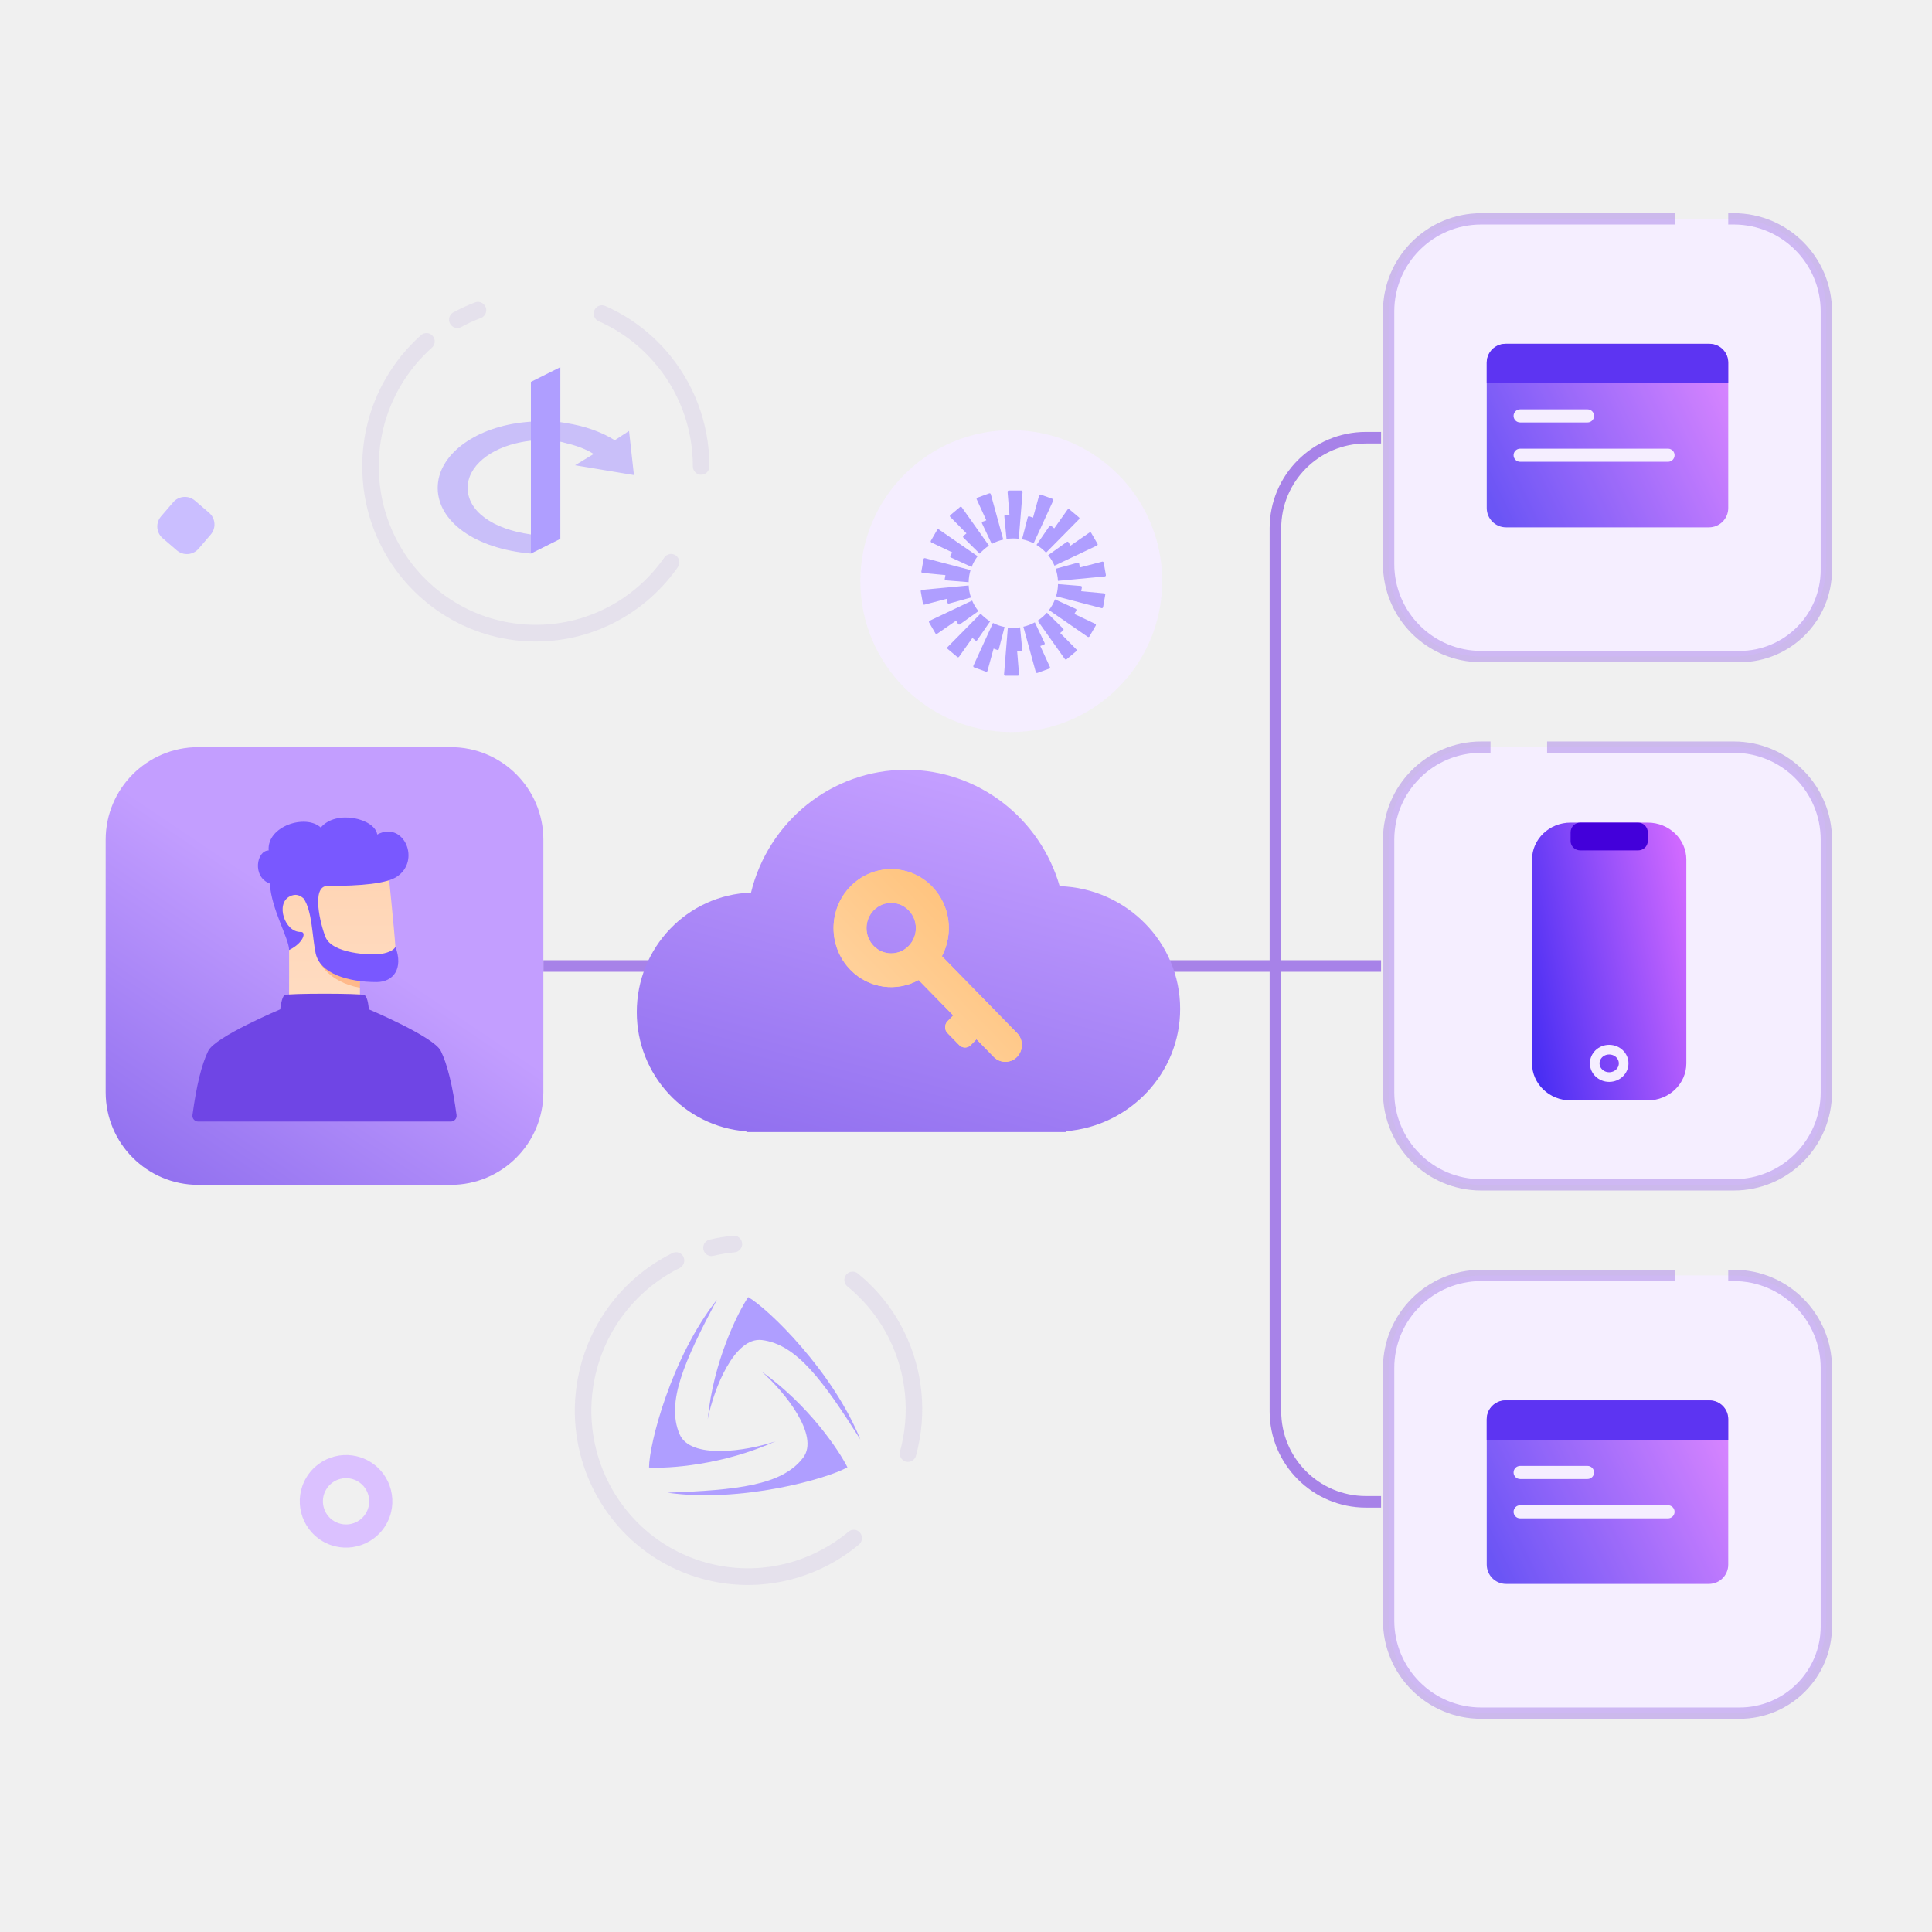
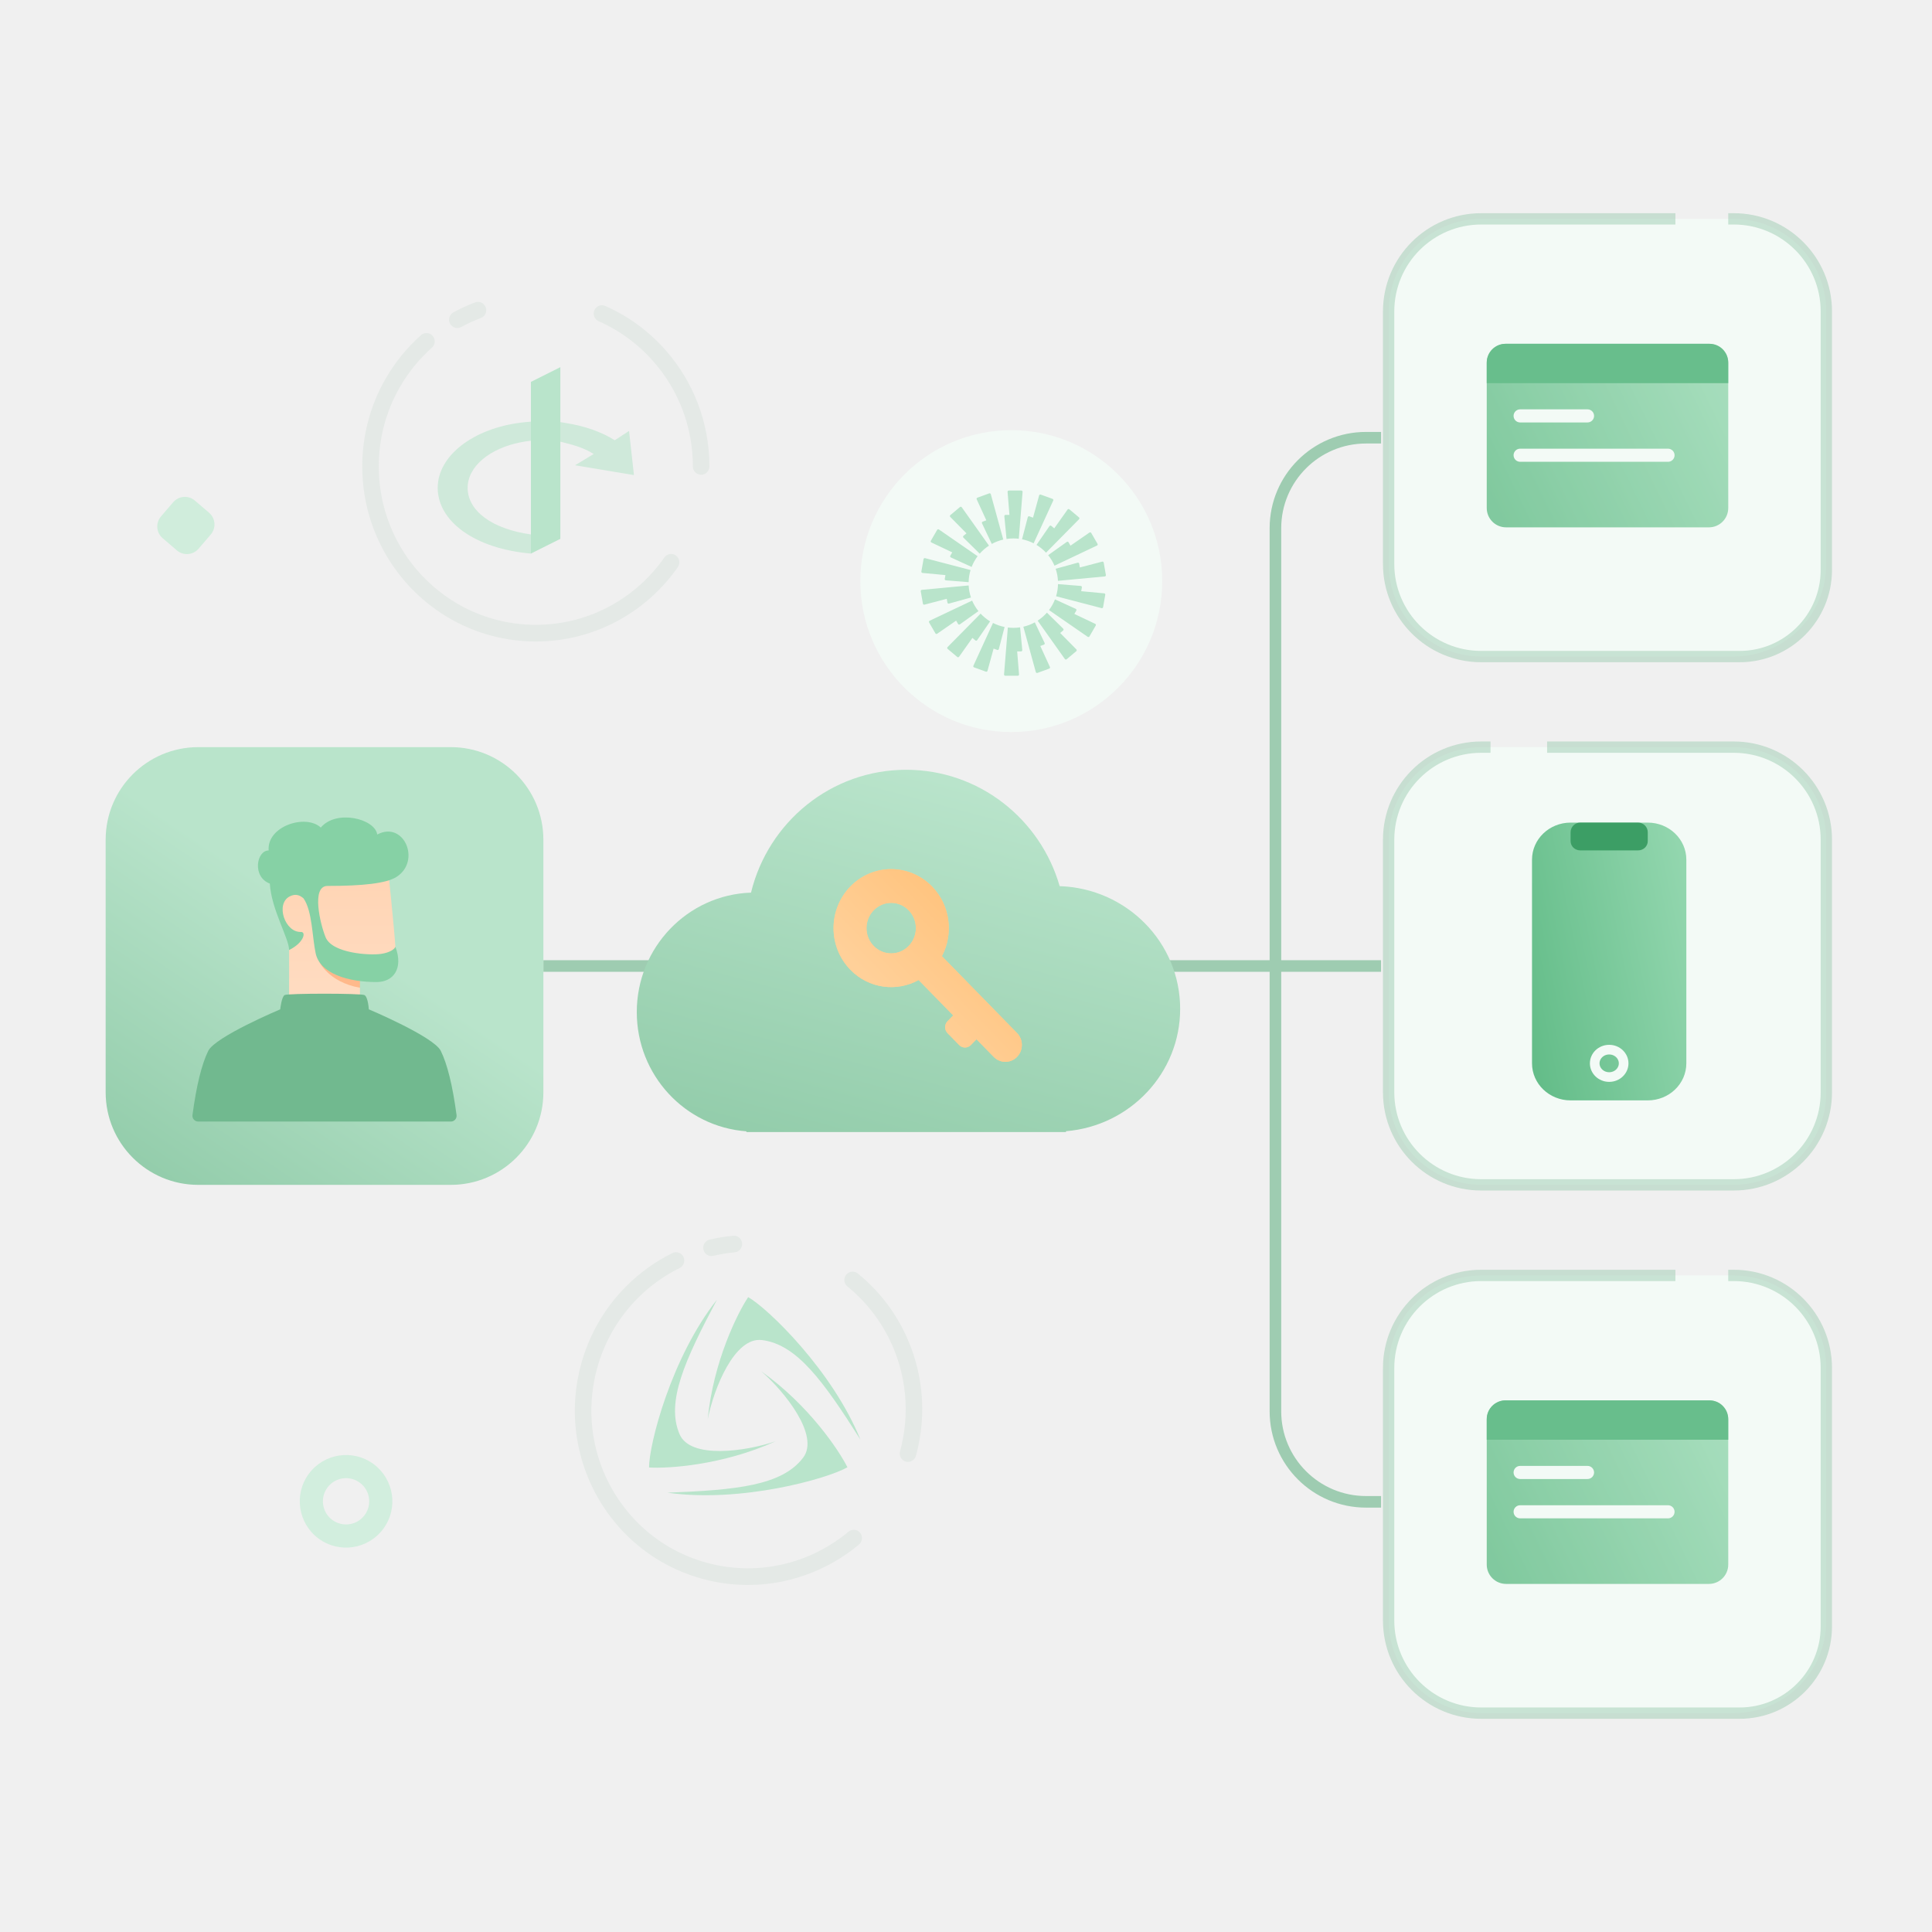
<svg xmlns="http://www.w3.org/2000/svg" width="256" height="256" viewBox="0 0 256 256" fill="none">
-   <path fill-rule="evenodd" clip-rule="evenodd" d="M42.712 204.2C45.622 205.936 49.388 204.984 51.123 202.074C52.859 199.164 51.907 195.398 48.997 193.663C46.087 191.927 42.322 192.879 40.586 195.789C38.851 198.699 39.803 202.465 42.712 204.2ZM44.284 201.566C45.739 202.433 47.621 201.957 48.489 200.503C49.357 199.048 48.881 197.165 47.426 196.297C45.971 195.429 44.088 195.905 43.221 197.36C42.353 198.815 42.829 200.698 44.284 201.566Z" fill="#DBC1FF" />
-   <path d="M27.926 70.828C28.661 69.971 28.563 68.68 27.706 67.944L25.828 66.332C24.971 65.596 23.681 65.694 22.945 66.551L21.332 68.429C20.597 69.286 20.695 70.577 21.552 71.313L23.43 72.925C24.287 73.661 25.578 73.563 26.313 72.706L27.926 70.828Z" fill="#CABEFF" />
-   <path fill-rule="evenodd" clip-rule="evenodd" d="M168.233 70C168.233 62.949 173.949 57.233 181 57.233H183V58.767H181C174.796 58.767 169.767 63.796 169.767 70V187C169.767 193.204 174.796 198.233 181 198.233H183V199.767H181C173.949 199.767 168.233 194.051 168.233 187V70Z" fill="#A782E8" />
-   <path fill-rule="evenodd" clip-rule="evenodd" d="M153.999 127.233H182.999V128.767H153.999V127.233Z" fill="#A782E8" />
-   <path fill-rule="evenodd" clip-rule="evenodd" d="M72 127.233L86 127.233L86 128.767L72 128.767L72 127.233Z" fill="#A782E8" />
+   <path fill-rule="evenodd" clip-rule="evenodd" d="M42.712 204.2C45.622 205.936 49.388 204.984 51.123 202.074C52.859 199.164 51.907 195.398 48.997 193.663C46.087 191.927 42.322 192.879 40.586 195.789C38.851 198.699 39.803 202.465 42.712 204.2ZM44.284 201.566C45.739 202.433 47.621 201.957 48.489 200.503C49.357 199.048 48.881 197.165 47.426 196.297C45.971 195.429 44.088 195.905 43.221 197.36C42.353 198.815 42.829 200.698 44.284 201.566Z" fill="#d2eede" />
+   <path d="M27.926 70.828C28.661 69.971 28.563 68.68 27.706 67.944L25.828 66.332C24.971 65.596 23.681 65.694 22.945 66.551L21.332 68.429C20.597 69.286 20.695 70.577 21.552 71.313L23.43 72.925C24.287 73.661 25.578 73.563 26.313 72.706L27.926 70.828Z" fill="#d0eddc" />
+   <path fill-rule="evenodd" clip-rule="evenodd" d="M168.233 70C168.233 62.949 173.949 57.233 181 57.233H183V58.767H181C174.796 58.767 169.767 63.796 169.767 70V187C169.767 193.204 174.796 198.233 181 198.233H183V199.767H181C173.949 199.767 168.233 194.051 168.233 187V70Z" fill="#9eccb1" />
+   <path fill-rule="evenodd" clip-rule="evenodd" d="M153.999 127.233H182.999V128.767H153.999V127.233Z" fill="#9eccb1" />
+   <path fill-rule="evenodd" clip-rule="evenodd" d="M72 127.233L86 127.233L86 128.767L72 128.767L72 127.233Z" fill="#9eccb1" />
  <path d="M14 111.269C14 104.493 19.493 99 26.269 99H59.731C66.507 99 72 104.493 72 111.269V144.731C72 151.507 66.507 157 59.731 157H26.269C19.493 157 14 151.507 14 144.731V111.269Z" fill="url(#paint0_linear_2731_87834)" />
  <path d="M47.695 129.398V132.691C47.695 133.325 38.304 133.112 38.304 132.198C38.304 131.337 38.322 127.437 38.304 123.426C36.202 120.707 36.202 119.008 37.864 117.251C39.527 115.495 51.363 114.617 51.363 114.617C51.363 114.617 52.251 123.136 52.39 125.447C52.446 126.376 53.05 129.398 50.703 129.398H47.695Z" fill="url(#paint1_linear_2731_87834)" />
  <g style="mix-blend-mode:multiply">
    <path d="M47.692 129.113C45.781 128.905 43.933 128.303 42.267 127.346C42.267 127.346 43.441 130.126 47.692 130.881V129.113Z" fill="#FFD7B8" />
  </g>
-   <path d="M58.406 139.246C59.275 141.007 59.972 143.842 60.496 147.749C60.558 148.207 60.2 148.612 59.738 148.612H26.263C25.801 148.612 25.442 148.207 25.504 147.749C26.029 143.841 26.726 141.007 27.594 139.246C28.522 137.364 37.131 133.742 37.131 133.742C37.131 133.742 37.303 132.086 37.718 131.849C38.134 131.611 47.787 131.612 48.282 131.849C48.777 132.086 48.869 133.741 48.869 133.741C48.869 133.741 57.48 137.368 58.406 139.246Z" fill="#6F45E5" />
-   <path d="M40.216 119.036C39.75 118.636 39.183 118.367 38.381 118.782C36.481 119.766 37.742 123.562 39.869 123.488C40.602 123.462 40.266 124.921 38.306 125.884C38.306 124.347 35.958 120.542 35.753 117.078C33.391 116.2 33.978 112.69 35.599 112.69C35.34 109.472 40.507 107.809 42.507 109.656C44.542 107.224 49.677 108.468 49.987 110.578C53.519 108.698 55.84 114.102 52.533 116.2C51.173 117.064 47.99 117.392 43.395 117.392C41.191 117.392 42.459 122.539 43.148 124.201C44.028 126.323 48.944 126.615 50.484 126.396C51.687 126.225 52.318 125.737 52.392 125.445C53.492 128.372 52.098 130.128 49.897 130.128C46.156 130.128 42.414 129.03 41.827 126.323C41.36 124.168 41.386 120.691 40.216 119.036Z" fill="#7958FF" />
+   <path d="M58.406 139.246C59.275 141.007 59.972 143.842 60.496 147.749C60.558 148.207 60.2 148.612 59.738 148.612H26.263C25.801 148.612 25.442 148.207 25.504 147.749C26.029 143.841 26.726 141.007 27.594 139.246C28.522 137.364 37.131 133.742 37.131 133.742C37.131 133.742 37.303 132.086 37.718 131.849C38.134 131.611 47.787 131.612 48.282 131.849C48.777 132.086 48.869 133.741 48.869 133.741C48.869 133.741 57.48 137.368 58.406 139.246Z" fill="#71b98f" />
+   <path d="M40.216 119.036C39.75 118.636 39.183 118.367 38.381 118.782C36.481 119.766 37.742 123.562 39.869 123.488C40.602 123.462 40.266 124.921 38.306 125.884C38.306 124.347 35.958 120.542 35.753 117.078C33.391 116.2 33.978 112.69 35.599 112.69C35.34 109.472 40.507 107.809 42.507 109.656C44.542 107.224 49.677 108.468 49.987 110.578C53.519 108.698 55.84 114.102 52.533 116.2C51.173 117.064 47.99 117.392 43.395 117.392C41.191 117.392 42.459 122.539 43.148 124.201C44.028 126.323 48.944 126.615 50.484 126.396C51.687 126.225 52.318 125.737 52.392 125.445C53.492 128.372 52.098 130.128 49.897 130.128C46.156 130.128 42.414 129.03 41.827 126.323C41.36 124.168 41.386 120.691 40.216 119.036Z" fill="#86d1a5" />
  <path fill-rule="evenodd" clip-rule="evenodd" d="M98.902 149.905C90.782 149.312 84.377 142.466 84.377 134.107C84.377 125.54 91.106 118.562 99.513 118.277C101.785 108.932 110.129 102 120.075 102C129.715 102 137.85 108.511 140.41 117.42C149.278 117.706 156.377 124.876 156.377 133.679C156.377 142.203 149.721 149.195 141.248 149.89V150H98.902V149.905Z" fill="url(#paint2_linear_2731_87834)" />
  <path fill-rule="evenodd" clip-rule="evenodd" d="M120.401 125.349C119.123 126.657 117.051 126.657 115.773 125.349C114.495 124.041 114.495 121.921 115.773 120.613C117.051 119.305 119.123 119.305 120.401 120.613C121.679 121.921 121.679 124.041 120.401 125.349ZM112.687 128.507C115.133 131.01 118.826 131.459 121.72 129.856L126.306 134.549L125.555 135.317C125.129 135.753 125.129 136.46 125.555 136.896L127.098 138.474C127.524 138.91 128.214 138.91 128.64 138.474L129.391 137.706L131.675 140.043C132.527 140.915 133.909 140.915 134.761 140.043C135.613 139.171 135.613 137.757 134.761 136.885L124.806 126.699C126.372 123.738 125.933 119.959 123.487 117.456C120.504 114.404 115.669 114.404 112.687 117.456C109.705 120.508 109.705 125.455 112.687 128.507Z" fill="#FDCF90" />
  <path fill-rule="evenodd" clip-rule="evenodd" d="M120.401 125.349C119.123 126.657 117.051 126.657 115.773 125.349C114.495 124.041 114.495 121.921 115.773 120.613C117.051 119.305 119.123 119.305 120.401 120.613C121.679 121.921 121.679 124.041 120.401 125.349ZM112.687 128.507C115.133 131.01 118.826 131.459 121.72 129.856L126.306 134.549L125.555 135.317C125.129 135.753 125.129 136.46 125.555 136.896L127.098 138.474C127.524 138.91 128.214 138.91 128.64 138.474L129.391 137.706L131.675 140.043C132.527 140.915 133.909 140.915 134.761 140.043C135.613 139.171 135.613 137.757 134.761 136.885L124.806 126.699C126.372 123.738 125.933 119.959 123.487 117.456C120.504 114.404 115.669 114.404 112.687 117.456C109.705 120.508 109.705 125.455 112.687 128.507Z" fill="url(#paint3_linear_2731_87834)" />
-   <path d="M184 41.269C184 34.493 189.493 29 196.269 29H229.731C236.507 29 242 34.493 242 41.269V74.731C242 81.507 236.507 87 229.731 87H196.269C189.493 87 184 81.507 184 74.731V41.269Z" fill="#F5EEFF" />
-   <path opacity="0.5" fill-rule="evenodd" clip-rule="evenodd" d="M196.269 29.75C189.907 29.75 184.75 34.907 184.75 41.269V74.731C184.75 81.093 189.907 86.25 196.269 86.25H230.5C236.437 86.25 241.25 81.437 241.25 75.5V41.269C241.25 34.907 236.093 29.75 229.731 29.75H229V28.25H229.731C236.921 28.25 242.75 34.079 242.75 41.269V75.5C242.75 82.266 237.265 87.75 230.5 87.75H196.269C189.079 87.75 183.25 81.921 183.25 74.731V41.269C183.25 34.079 189.079 28.25 196.269 28.25H222V29.75H196.269Z" fill="#A782E8" />
+   <path d="M184 41.269C184 34.493 189.493 29 196.269 29H229.731C236.507 29 242 34.493 242 41.269V74.731C242 81.507 236.507 87 229.731 87H196.269C189.493 87 184 81.507 184 74.731V41.269Z" fill="#f3faf6" />
+   <path opacity="0.5" fill-rule="evenodd" clip-rule="evenodd" d="M196.269 29.75C189.907 29.75 184.75 34.907 184.75 41.269V74.731C184.75 81.093 189.907 86.25 196.269 86.25H230.5C236.437 86.25 241.25 81.437 241.25 75.5V41.269C241.25 34.907 236.093 29.75 229.731 29.75H229V28.25H229.731C236.921 28.25 242.75 34.079 242.75 41.269V75.5C242.75 82.266 237.265 87.75 230.5 87.75H196.269C189.079 87.75 183.25 81.921 183.25 74.731V41.269C183.25 34.079 189.079 28.25 196.269 28.25H222V29.75H196.269Z" fill="#9eccb1" />
  <path opacity="0.8" d="M197.001 48.116C197.001 46.702 198.147 45.556 199.561 45.556H226.441C227.855 45.556 229.001 46.702 229.001 48.116V67.316C229.001 68.73 227.855 69.876 226.441 69.876H199.561C198.147 69.876 197.001 68.73 197.001 67.316V48.116Z" fill="url(#paint4_linear_2731_87834)" />
-   <path d="M197.001 50.768H229.001V48.035C229.001 46.666 227.891 45.556 226.522 45.556H199.48C198.111 45.556 197.001 46.666 197.001 48.035V50.768Z" fill="#5D34F2" />
-   <path d="M200.557 55.109C200.557 54.629 200.946 54.24 201.425 54.24H210.355C210.834 54.24 211.223 54.629 211.223 55.109C211.223 55.589 210.834 55.977 210.355 55.977H201.425C200.946 55.977 200.557 55.589 200.557 55.109Z" fill="#F5EEFF" />
-   <path d="M200.557 60.322C200.557 59.842 200.946 59.453 201.425 59.453H221.021C221.501 59.453 221.89 59.842 221.89 60.322C221.89 60.801 221.501 61.19 221.021 61.19H201.425C200.946 61.19 200.557 60.801 200.557 60.322Z" fill="#F5EEFF" />
-   <path d="M184 181.269C184 174.493 189.493 169 196.269 169H229.731C236.507 169 242 174.493 242 181.269V214.731C242 221.507 236.507 227 229.731 227H196.269C189.493 227 184 221.507 184 214.731V181.269Z" fill="#F5EEFF" />
+   <path d="M197.001 50.768H229.001V48.035C229.001 46.666 227.891 45.556 226.522 45.556H199.48C198.111 45.556 197.001 46.666 197.001 48.035V50.768Z" fill="#68be8c" />
+   <path d="M200.557 55.109C200.557 54.629 200.946 54.24 201.425 54.24H210.355C210.834 54.24 211.223 54.629 211.223 55.109C211.223 55.589 210.834 55.977 210.355 55.977H201.425C200.946 55.977 200.557 55.589 200.557 55.109Z" fill="#f3faf6" />
+   <path d="M200.557 60.322C200.557 59.842 200.946 59.453 201.425 59.453H221.021C221.501 59.453 221.89 59.842 221.89 60.322C221.89 60.801 221.501 61.19 221.021 61.19H201.425C200.946 61.19 200.557 60.801 200.557 60.322Z" fill="#f3faf6" />
+   <path d="M184 181.269C184 174.493 189.493 169 196.269 169H229.731C236.507 169 242 174.493 242 181.269V214.731C242 221.507 236.507 227 229.731 227H196.269C189.493 227 184 221.507 184 214.731V181.269Z" fill="#f3faf6" />
  <path opacity="0.8" d="M197.001 188.116C197.001 186.702 198.147 185.556 199.561 185.556H226.441C227.855 185.556 229.001 186.702 229.001 188.116V207.316C229.001 208.73 227.855 209.876 226.441 209.876H199.561C198.147 209.876 197.001 208.73 197.001 207.316V188.116Z" fill="url(#paint5_linear_2731_87834)" />
-   <path d="M197.001 190.768H229.001V188.035C229.001 186.666 227.891 185.556 226.522 185.556H199.48C198.111 185.556 197.001 186.666 197.001 188.035V190.768Z" fill="#5D34F2" />
-   <path d="M200.557 195.109C200.557 194.629 200.946 194.24 201.425 194.24H210.355C210.834 194.24 211.223 194.629 211.223 195.109C211.223 195.589 210.834 195.977 210.355 195.977H201.425C200.946 195.977 200.557 195.589 200.557 195.109Z" fill="#F5EEFF" />
-   <path d="M200.557 200.322C200.557 199.842 200.946 199.453 201.425 199.453H221.021C221.501 199.453 221.89 199.842 221.89 200.322C221.89 200.801 221.501 201.19 221.021 201.19H201.425C200.946 201.19 200.557 200.801 200.557 200.322Z" fill="#F5EEFF" />
-   <path opacity="0.5" fill-rule="evenodd" clip-rule="evenodd" d="M196.269 169.75C189.907 169.75 184.75 174.907 184.75 181.269V214.731C184.75 221.093 189.907 226.25 196.269 226.25H230.5C236.437 226.25 241.25 221.437 241.25 215.5V181.269C241.25 174.907 236.093 169.75 229.731 169.75H229V168.25H229.731C236.921 168.25 242.75 174.079 242.75 181.269V215.5C242.75 222.265 237.265 227.75 230.5 227.75H196.269C189.079 227.75 183.25 221.921 183.25 214.731V181.269C183.25 174.079 189.079 168.25 196.269 168.25H222V169.75H196.269Z" fill="#A782E8" />
-   <path d="M184 111.269C184 104.493 189.493 99 196.269 99H229.731C236.507 99 242 104.493 242 111.269V144.731C242 151.507 236.507 157 229.731 157H196.269C189.493 157 184 151.507 184 144.731V111.269Z" fill="#F5EEFF" />
-   <path opacity="0.5" fill-rule="evenodd" clip-rule="evenodd" d="M196.269 99.75C189.907 99.75 184.75 104.907 184.75 111.269V144.731C184.75 151.093 189.907 156.25 196.269 156.25H229.731C236.093 156.25 241.25 151.093 241.25 144.731L241.25 111.269C241.25 104.907 236.093 99.75 229.731 99.75H205V98.25H229.731C236.921 98.25 242.75 104.079 242.75 111.269L242.75 144.731C242.75 151.921 236.921 157.75 229.731 157.75H196.269C189.079 157.75 183.25 151.921 183.25 144.731V111.269C183.25 104.079 189.079 98.25 196.269 98.25H197.5V99.75H196.269Z" fill="#A782E8" />
+   <path d="M197.001 190.768H229.001V188.035C229.001 186.666 227.891 185.556 226.522 185.556H199.48C198.111 185.556 197.001 186.666 197.001 188.035V190.768Z" fill="#68be8c" />
+   <path d="M200.557 195.109C200.557 194.629 200.946 194.24 201.425 194.24H210.355C210.834 194.24 211.223 194.629 211.223 195.109C211.223 195.589 210.834 195.977 210.355 195.977H201.425C200.946 195.977 200.557 195.589 200.557 195.109Z" fill="#f3faf6" />
+   <path d="M200.557 200.322C200.557 199.842 200.946 199.453 201.425 199.453H221.021C221.501 199.453 221.89 199.842 221.89 200.322C221.89 200.801 221.501 201.19 221.021 201.19H201.425C200.946 201.19 200.557 200.801 200.557 200.322Z" fill="#f3faf6" />
+   <path opacity="0.5" fill-rule="evenodd" clip-rule="evenodd" d="M196.269 169.75C189.907 169.75 184.75 174.907 184.75 181.269V214.731C184.75 221.093 189.907 226.25 196.269 226.25H230.5C236.437 226.25 241.25 221.437 241.25 215.5V181.269C241.25 174.907 236.093 169.75 229.731 169.75H229V168.25H229.731C236.921 168.25 242.75 174.079 242.75 181.269V215.5C242.75 222.265 237.265 227.75 230.5 227.75H196.269C189.079 227.75 183.25 221.921 183.25 214.731V181.269C183.25 174.079 189.079 168.25 196.269 168.25H222V169.75H196.269Z" fill="#9eccb1" />
+   <path d="M184 111.269C184 104.493 189.493 99 196.269 99H229.731C236.507 99 242 104.493 242 111.269V144.731C242 151.507 236.507 157 229.731 157H196.269C189.493 157 184 151.507 184 144.731V111.269Z" fill="#f3faf6" />
+   <path opacity="0.5" fill-rule="evenodd" clip-rule="evenodd" d="M196.269 99.75C189.907 99.75 184.75 104.907 184.75 111.269V144.731C184.75 151.093 189.907 156.25 196.269 156.25H229.731C236.093 156.25 241.25 151.093 241.25 144.731L241.25 111.269C241.25 104.907 236.093 99.75 229.731 99.75H205V98.25H229.731C236.921 98.25 242.75 104.079 242.75 111.269L242.75 144.731C242.75 151.921 236.921 157.75 229.731 157.75H196.269C189.079 157.75 183.25 151.921 183.25 144.731V111.269C183.25 104.079 189.079 98.25 196.269 98.25H197.5V99.75H196.269Z" fill="#9eccb1" />
  <path d="M203 113.908C203 111.197 205.289 109 208.112 109H218.336C221.16 109 223.448 111.197 223.448 113.908V140.9C223.448 143.61 221.16 145.807 218.336 145.807H208.112C205.289 145.807 203 143.61 203 140.9V113.908Z" fill="url(#paint6_linear_2731_87834)" />
-   <path d="M215.142 140.899C215.142 141.877 214.309 142.714 213.225 142.714C212.141 142.714 211.308 141.877 211.308 140.899C211.308 139.921 212.141 139.084 213.225 139.084C214.309 139.084 215.142 139.921 215.142 140.899Z" stroke="#F5EEFF" stroke-width="1.278" />
-   <path d="M208.112 110.278C208.112 109.572 208.684 109 209.39 109H217.058C217.764 109 218.337 109.572 218.337 110.278V111.454C218.337 112.131 217.764 112.681 217.058 112.681H209.39C208.684 112.681 208.112 112.131 208.112 111.454V110.278Z" fill="#4300DA" />
-   <path fill-rule="evenodd" clip-rule="evenodd" d="M64.359 40.718C64.571 41.29 64.283 41.926 63.717 42.139C62.819 42.478 61.95 42.877 61.116 43.332C60.584 43.622 59.92 43.422 59.632 42.886C59.344 42.349 59.542 41.679 60.074 41.389C60.997 40.886 61.957 40.444 62.95 40.07C63.517 39.857 64.148 40.147 64.359 40.718ZM78.758 41.11C79.001 40.551 79.646 40.296 80.2 40.54C83.3 41.906 86.043 43.94 88.25 46.462C91.828 50.55 94 55.923 94 61.805C94 62.415 93.51 62.909 92.905 62.909C92.3 62.909 91.809 62.415 91.809 61.805C91.809 56.482 89.846 51.624 86.607 47.924C84.609 45.64 82.127 43.8 79.323 42.564C78.769 42.32 78.516 41.669 78.758 41.11ZM57.332 44.506C57.732 44.963 57.689 45.661 57.236 46.065C55.55 47.566 54.106 49.338 52.974 51.312C52.042 52.936 51.321 54.697 50.846 56.557C50.418 58.233 50.191 59.991 50.191 61.805C50.191 64.194 50.586 66.488 51.314 68.625C51.751 69.91 52.309 71.138 52.974 72.297C54.863 75.591 57.616 78.32 60.919 80.168C63.904 81.839 67.34 82.791 71 82.791C74.66 82.791 78.096 81.839 81.082 80.168C83.842 78.623 86.219 76.463 88.028 73.871C88.376 73.372 89.06 73.253 89.554 73.604C90.049 73.955 90.168 74.644 89.819 75.143C87.82 78.006 85.196 80.392 82.144 82.1C78.842 83.948 75.041 85 71 85C66.959 85 63.158 83.948 59.856 82.1C56.206 80.057 53.166 77.043 51.078 73.403C50.343 72.122 49.726 70.764 49.242 69.343C48.437 66.978 48 64.442 48 61.805C48 59.804 48.251 57.861 48.725 56.007C49.25 53.949 50.048 52.001 51.078 50.206C52.33 48.024 53.924 46.066 55.786 44.409C56.24 44.005 56.932 44.048 57.332 44.506Z" fill="#E5E1EC" />
+   <path d="M215.142 140.899C215.142 141.877 214.309 142.714 213.225 142.714C212.141 142.714 211.308 141.877 211.308 140.899C211.308 139.921 212.141 139.084 213.225 139.084C214.309 139.084 215.142 139.921 215.142 140.899Z" stroke="#f3faf6" stroke-width="1.278" />
+   <path d="M208.112 110.278C208.112 109.572 208.684 109 209.39 109H217.058C217.764 109 218.337 109.572 218.337 110.278V111.454C218.337 112.131 217.764 112.681 217.058 112.681H209.39C208.684 112.681 208.112 112.131 208.112 111.454V110.278Z" fill="#3c9e65" />
+   <path fill-rule="evenodd" clip-rule="evenodd" d="M64.359 40.718C64.571 41.29 64.283 41.926 63.717 42.139C62.819 42.478 61.95 42.877 61.116 43.332C60.584 43.622 59.92 43.422 59.632 42.886C59.344 42.349 59.542 41.679 60.074 41.389C60.997 40.886 61.957 40.444 62.95 40.07C63.517 39.857 64.148 40.147 64.359 40.718ZM78.758 41.11C79.001 40.551 79.646 40.296 80.2 40.54C83.3 41.906 86.043 43.94 88.25 46.462C91.828 50.55 94 55.923 94 61.805C94 62.415 93.51 62.909 92.905 62.909C92.3 62.909 91.809 62.415 91.809 61.805C91.809 56.482 89.846 51.624 86.607 47.924C84.609 45.64 82.127 43.8 79.323 42.564C78.769 42.32 78.516 41.669 78.758 41.11ZM57.332 44.506C57.732 44.963 57.689 45.661 57.236 46.065C55.55 47.566 54.106 49.338 52.974 51.312C52.042 52.936 51.321 54.697 50.846 56.557C50.418 58.233 50.191 59.991 50.191 61.805C50.191 64.194 50.586 66.488 51.314 68.625C51.751 69.91 52.309 71.138 52.974 72.297C54.863 75.591 57.616 78.32 60.919 80.168C63.904 81.839 67.34 82.791 71 82.791C74.66 82.791 78.096 81.839 81.082 80.168C83.842 78.623 86.219 76.463 88.028 73.871C88.376 73.372 89.06 73.253 89.554 73.604C90.049 73.955 90.168 74.644 89.819 75.143C87.82 78.006 85.196 80.392 82.144 82.1C78.842 83.948 75.041 85 71 85C66.959 85 63.158 83.948 59.856 82.1C56.206 80.057 53.166 77.043 51.078 73.403C50.343 72.122 49.726 70.764 49.242 69.343C48.437 66.978 48 64.442 48 61.805C48 59.804 48.251 57.861 48.725 56.007C49.25 53.949 50.048 52.001 51.078 50.206C52.33 48.024 53.924 46.066 55.786 44.409C56.24 44.005 56.932 44.048 57.332 44.506Z" fill="#e4e9e6" />
  <g clip-path="url(#clip0_2731_87834)">
-     <path d="M83.999 62.951L83.349 57.101L81.463 58.336C79.709 57.231 77.499 56.451 75.028 56.061C75.028 56.061 73.793 55.801 72.168 55.801C70.543 55.801 69.049 55.996 69.049 55.996C62.743 56.776 57.998 60.351 57.998 64.641C57.998 69.061 62.873 72.701 70.349 73.351V70.816C65.213 70.101 61.964 67.696 61.964 64.641C61.964 61.781 64.954 59.376 69.049 58.596C69.049 58.596 72.234 57.881 75.028 58.726C76.394 59.051 77.629 59.506 78.668 60.156L76.198 61.651L83.999 62.951Z" fill="#AF9EFF" fill-opacity="0.6" />
-     <path d="M70.348 50.6V73.35L74.248 71.4V48.65L70.348 50.6Z" fill="#AF9EFF" />
+     <path d="M83.999 62.951L83.349 57.101L81.463 58.336C79.709 57.231 77.499 56.451 75.028 56.061C75.028 56.061 73.793 55.801 72.168 55.801C70.543 55.801 69.049 55.996 69.049 55.996C62.743 56.776 57.998 60.351 57.998 64.641C57.998 69.061 62.873 72.701 70.349 73.351V70.816C65.213 70.101 61.964 67.696 61.964 64.641C61.964 61.781 64.954 59.376 69.049 58.596C69.049 58.596 72.234 57.881 75.028 58.726C76.394 59.051 77.629 59.506 78.668 60.156L76.198 61.651L83.999 62.951Z" fill="#b9e4cb" fill-opacity="0.6" />
+     <path d="M70.348 50.6V73.35L74.248 71.4V48.65L70.348 50.6Z" fill="#b9e4cb" />
  </g>
-   <path d="M154 77C154 88.046 145.046 97 134 97C122.954 97 114 88.046 114 77C114 65.954 122.954 57 134 57C145.046 57 154 65.954 154 77Z" fill="#F5EEFF" />
+   <path d="M154 77C154 88.046 145.046 97 134 97C122.954 97 114 88.046 114 77C114 65.954 122.954 57 134 57C145.046 57 154 65.954 154 77Z" fill="#f3faf6" />
  <g clip-path="url(#clip1_2731_87834)">
-     <path fill-rule="evenodd" clip-rule="evenodd" d="M135.498 65.174L134.995 71.389C134.757 71.361 134.516 71.345 134.269 71.345C133.963 71.345 133.662 71.368 133.368 71.413L133.081 68.399C133.072 68.306 133.147 68.223 133.242 68.224H133.757L133.508 65.174C133.5 65.08 133.574 65 133.668 65H135.336C135.43 65 135.503 65.08 135.496 65.174H135.498ZM131.287 65.483C131.263 65.392 131.166 65.342 131.077 65.374L129.509 65.945C129.42 65.977 129.379 66.079 129.418 66.164L130.693 68.945L130.209 69.12C130.12 69.152 130.077 69.254 130.118 69.341L131.417 72.075C131.888 71.815 132.399 71.62 132.938 71.497L131.287 65.483ZM127.437 67.214L131.046 72.298C130.588 72.596 130.175 72.955 129.816 73.364L127.658 71.238C127.59 71.171 127.595 71.061 127.667 71L128.062 70.67L125.913 68.493C125.847 68.426 125.853 68.318 125.925 68.257L127.202 67.184C127.274 67.123 127.383 67.137 127.437 67.214ZM124.41 70.157C124.333 70.105 124.227 70.129 124.179 70.209L123.345 71.654C123.298 71.736 123.331 71.84 123.415 71.88L126.179 73.191L125.921 73.636C125.873 73.719 125.906 73.824 125.993 73.863L128.747 75.122C128.947 74.609 129.213 74.132 129.539 73.701L124.41 70.157ZM122.374 74.086C122.39 73.993 122.481 73.934 122.573 73.958L128.604 75.533C128.449 76.043 128.361 76.582 128.349 77.14L125.329 76.897C125.234 76.89 125.167 76.802 125.183 76.709L125.274 76.202L122.229 75.917C122.136 75.908 122.07 75.821 122.086 75.728L122.375 74.085L122.374 74.086ZM122.146 78.159C122.052 78.169 121.986 78.255 122.003 78.348L122.292 79.992C122.309 80.084 122.401 80.143 122.491 80.12L125.45 79.346L125.539 79.852C125.556 79.946 125.649 80.005 125.74 79.979L128.659 79.173C128.487 78.667 128.381 78.132 128.353 77.575L122.146 78.159ZM123.111 82.479C123.064 82.397 123.096 82.293 123.181 82.253L128.813 79.582C129.027 80.088 129.311 80.557 129.65 80.977L127.182 82.733C127.104 82.789 126.996 82.764 126.95 82.683L126.693 82.236L124.177 83.976C124.1 84.029 123.994 84.005 123.946 83.924L123.111 82.479ZM129.935 81.307L125.554 85.745C125.488 85.812 125.493 85.92 125.565 85.981L126.843 87.053C126.916 87.114 127.024 87.1 127.079 87.023L128.848 84.528L129.242 84.86C129.314 84.921 129.424 84.907 129.478 84.828L131.196 82.336C130.73 82.052 130.306 81.704 129.935 81.307ZM129.07 88.432C128.981 88.4 128.94 88.299 128.979 88.213L131.577 82.544C132.055 82.789 132.571 82.971 133.113 83.079L132.351 86.009C132.328 86.101 132.23 86.152 132.141 86.119L131.657 85.942L130.847 88.892C130.822 88.983 130.725 89.032 130.637 89L129.068 88.43L129.07 88.432ZM133.544 83.148L133.041 89.364C133.034 89.458 133.107 89.538 133.201 89.538H134.869C134.963 89.538 135.037 89.458 135.029 89.364L134.781 86.315H135.295C135.39 86.316 135.464 86.235 135.456 86.14L135.169 83.126C134.875 83.17 134.574 83.194 134.268 83.194C134.023 83.194 133.781 83.177 133.543 83.149L133.544 83.148ZM139.561 66.324C139.6 66.238 139.558 66.138 139.47 66.105L137.902 65.535C137.814 65.503 137.716 65.553 137.691 65.643L136.881 68.593L136.397 68.416C136.309 68.383 136.211 68.434 136.187 68.526L135.425 71.457C135.967 71.564 136.483 71.746 136.961 71.991L139.561 66.323V66.324ZM142.985 68.794L138.604 73.232C138.234 72.834 137.81 72.487 137.343 72.202L139.061 69.71C139.114 69.633 139.225 69.617 139.297 69.679L139.691 70.011L141.46 67.516C141.515 67.439 141.623 67.425 141.695 67.486L142.973 68.558C143.046 68.619 143.051 68.728 142.985 68.794ZM145.357 72.287C145.443 72.246 145.475 72.142 145.427 72.061L144.592 70.615C144.545 70.534 144.439 70.51 144.361 70.564L141.846 72.303L141.589 71.856C141.541 71.774 141.433 71.75 141.357 71.806L138.888 73.562C139.228 73.984 139.511 74.452 139.726 74.957L145.357 72.287ZM146.246 74.549L146.536 76.192C146.552 76.286 146.485 76.373 146.393 76.381L140.186 76.963C140.158 76.407 140.051 75.871 139.879 75.365L142.798 74.56C142.889 74.534 142.983 74.594 142.999 74.687L143.087 75.193L146.046 74.42C146.137 74.396 146.229 74.455 146.245 74.548L146.246 74.549ZM145.966 80.581C146.056 80.605 146.148 80.546 146.165 80.454L146.453 78.81C146.47 78.717 146.403 78.631 146.31 78.621L143.265 78.336L143.356 77.829C143.373 77.736 143.306 77.649 143.211 77.641L140.191 77.398C140.178 77.957 140.091 78.496 139.935 79.006L145.967 80.58L145.966 80.581ZM144.359 84.331C144.312 84.412 144.206 84.436 144.128 84.383L138.998 80.839C139.324 80.408 139.591 79.931 139.79 79.418L142.544 80.678C142.63 80.718 142.664 80.824 142.616 80.905L142.357 81.35L145.121 82.661C145.206 82.701 145.239 82.805 145.191 82.887L144.357 84.332L144.359 84.331ZM137.492 82.241L141.101 87.326C141.156 87.403 141.263 87.417 141.336 87.356L142.614 86.283C142.686 86.222 142.691 86.113 142.625 86.047L140.476 83.871L140.871 83.54C140.943 83.48 140.948 83.369 140.88 83.303L138.722 81.177C138.364 81.586 137.95 81.944 137.492 82.242V82.241ZM137.461 89.165C137.374 89.197 137.276 89.147 137.251 89.057L135.599 83.043C136.139 82.92 136.649 82.724 137.12 82.465L138.419 85.2C138.46 85.285 138.418 85.388 138.329 85.42L137.844 85.595L139.119 88.376C139.159 88.462 139.116 88.562 139.029 88.595L137.46 89.166L137.461 89.165Z" fill="#AF9EFF" />
+     <path fill-rule="evenodd" clip-rule="evenodd" d="M135.498 65.174L134.995 71.389C134.757 71.361 134.516 71.345 134.269 71.345C133.963 71.345 133.662 71.368 133.368 71.413L133.081 68.399C133.072 68.306 133.147 68.223 133.242 68.224H133.757L133.508 65.174C133.5 65.08 133.574 65 133.668 65H135.336C135.43 65 135.503 65.08 135.496 65.174H135.498ZM131.287 65.483C131.263 65.392 131.166 65.342 131.077 65.374L129.509 65.945C129.42 65.977 129.379 66.079 129.418 66.164L130.693 68.945L130.209 69.12C130.12 69.152 130.077 69.254 130.118 69.341L131.417 72.075C131.888 71.815 132.399 71.62 132.938 71.497L131.287 65.483ZM127.437 67.214L131.046 72.298C130.588 72.596 130.175 72.955 129.816 73.364L127.658 71.238C127.59 71.171 127.595 71.061 127.667 71L128.062 70.67L125.913 68.493C125.847 68.426 125.853 68.318 125.925 68.257L127.202 67.184C127.274 67.123 127.383 67.137 127.437 67.214ZM124.41 70.157C124.333 70.105 124.227 70.129 124.179 70.209L123.345 71.654C123.298 71.736 123.331 71.84 123.415 71.88L126.179 73.191L125.921 73.636C125.873 73.719 125.906 73.824 125.993 73.863L128.747 75.122C128.947 74.609 129.213 74.132 129.539 73.701L124.41 70.157ZM122.374 74.086C122.39 73.993 122.481 73.934 122.573 73.958L128.604 75.533C128.449 76.043 128.361 76.582 128.349 77.14L125.329 76.897C125.234 76.89 125.167 76.802 125.183 76.709L125.274 76.202L122.229 75.917C122.136 75.908 122.07 75.821 122.086 75.728L122.375 74.085L122.374 74.086ZM122.146 78.159C122.052 78.169 121.986 78.255 122.003 78.348L122.292 79.992C122.309 80.084 122.401 80.143 122.491 80.12L125.45 79.346L125.539 79.852C125.556 79.946 125.649 80.005 125.74 79.979L128.659 79.173C128.487 78.667 128.381 78.132 128.353 77.575L122.146 78.159ZM123.111 82.479C123.064 82.397 123.096 82.293 123.181 82.253L128.813 79.582C129.027 80.088 129.311 80.557 129.65 80.977L127.182 82.733C127.104 82.789 126.996 82.764 126.95 82.683L126.693 82.236L124.177 83.976C124.1 84.029 123.994 84.005 123.946 83.924L123.111 82.479ZM129.935 81.307L125.554 85.745C125.488 85.812 125.493 85.92 125.565 85.981L126.843 87.053C126.916 87.114 127.024 87.1 127.079 87.023L128.848 84.528L129.242 84.86C129.314 84.921 129.424 84.907 129.478 84.828L131.196 82.336C130.73 82.052 130.306 81.704 129.935 81.307ZM129.07 88.432C128.981 88.4 128.94 88.299 128.979 88.213L131.577 82.544C132.055 82.789 132.571 82.971 133.113 83.079L132.351 86.009C132.328 86.101 132.23 86.152 132.141 86.119L131.657 85.942L130.847 88.892C130.822 88.983 130.725 89.032 130.637 89L129.068 88.43L129.07 88.432ZM133.544 83.148L133.041 89.364C133.034 89.458 133.107 89.538 133.201 89.538H134.869C134.963 89.538 135.037 89.458 135.029 89.364L134.781 86.315H135.295C135.39 86.316 135.464 86.235 135.456 86.14L135.169 83.126C134.875 83.17 134.574 83.194 134.268 83.194C134.023 83.194 133.781 83.177 133.543 83.149L133.544 83.148ZM139.561 66.324C139.6 66.238 139.558 66.138 139.47 66.105L137.902 65.535C137.814 65.503 137.716 65.553 137.691 65.643L136.881 68.593L136.397 68.416C136.309 68.383 136.211 68.434 136.187 68.526L135.425 71.457C135.967 71.564 136.483 71.746 136.961 71.991L139.561 66.323V66.324ZM142.985 68.794L138.604 73.232C138.234 72.834 137.81 72.487 137.343 72.202L139.061 69.71C139.114 69.633 139.225 69.617 139.297 69.679L139.691 70.011L141.46 67.516C141.515 67.439 141.623 67.425 141.695 67.486L142.973 68.558C143.046 68.619 143.051 68.728 142.985 68.794ZM145.357 72.287C145.443 72.246 145.475 72.142 145.427 72.061L144.592 70.615C144.545 70.534 144.439 70.51 144.361 70.564L141.846 72.303L141.589 71.856C141.541 71.774 141.433 71.75 141.357 71.806L138.888 73.562C139.228 73.984 139.511 74.452 139.726 74.957L145.357 72.287ZM146.246 74.549L146.536 76.192C146.552 76.286 146.485 76.373 146.393 76.381L140.186 76.963C140.158 76.407 140.051 75.871 139.879 75.365L142.798 74.56C142.889 74.534 142.983 74.594 142.999 74.687L143.087 75.193L146.046 74.42C146.137 74.396 146.229 74.455 146.245 74.548L146.246 74.549ZM145.966 80.581C146.056 80.605 146.148 80.546 146.165 80.454L146.453 78.81C146.47 78.717 146.403 78.631 146.31 78.621L143.265 78.336L143.356 77.829C143.373 77.736 143.306 77.649 143.211 77.641L140.191 77.398C140.178 77.957 140.091 78.496 139.935 79.006L145.967 80.58L145.966 80.581ZM144.359 84.331C144.312 84.412 144.206 84.436 144.128 84.383L138.998 80.839C139.324 80.408 139.591 79.931 139.79 79.418L142.544 80.678C142.63 80.718 142.664 80.824 142.616 80.905L142.357 81.35L145.121 82.661C145.206 82.701 145.239 82.805 145.191 82.887L144.357 84.332L144.359 84.331ZM137.492 82.241L141.101 87.326C141.156 87.403 141.263 87.417 141.336 87.356L142.614 86.283C142.686 86.222 142.691 86.113 142.625 86.047L140.476 83.871L140.871 83.54C140.943 83.48 140.948 83.369 140.88 83.303L138.722 81.177C138.364 81.586 137.95 81.944 137.492 82.242V82.241ZM137.461 89.165C137.374 89.197 137.276 89.147 137.251 89.057L135.599 83.043C136.139 82.92 136.649 82.724 137.12 82.465L138.419 85.2C138.46 85.285 138.418 85.388 138.329 85.42L137.844 85.595L139.119 88.376C139.159 88.462 139.116 88.562 139.029 88.595L137.46 89.166L137.461 89.165Z" fill="#b9e4cb" />
  </g>
-   <path d="M86.001 194.449C86.001 191.374 88.934 179.902 94.999 172.215C90.718 180.296 88.227 185.768 90.044 190.034C91.471 193.385 98.804 192.32 102.768 190.98C95.712 194.173 88.471 194.607 86.001 194.449Z" fill="#AF9EFF" />
-   <path d="M99.138 171.875C101.816 173.412 110.339 181.675 114.001 190.742C109.104 183.014 105.584 178.133 100.961 177.565C97.33 177.119 94.59 183.967 93.775 188.051C94.522 180.377 97.765 173.924 99.138 171.875Z" fill="#AF9EFF" />
-   <path d="M112.288 194.422C109.61 195.959 98.153 199.169 88.427 197.789C97.605 197.435 103.615 196.844 106.421 193.147C108.626 190.243 104.032 184.459 100.883 181.715C107.192 186.195 111.19 192.215 112.288 194.422Z" fill="#AF9EFF" />
-   <path fill-rule="evenodd" clip-rule="evenodd" d="M98.337 164.738C98.39 165.345 97.945 165.883 97.342 165.94C96.387 166.029 95.444 166.185 94.519 166.404C93.93 166.544 93.341 166.176 93.205 165.583C93.069 164.989 93.437 164.395 94.027 164.255C95.049 164.013 96.092 163.841 97.148 163.741C97.751 163.685 98.283 164.131 98.337 164.738ZM112.123 168.912C112.504 168.437 113.194 168.361 113.664 168.742C116.295 170.877 118.404 173.563 119.868 176.577C122.241 181.464 122.92 187.219 121.37 192.893C121.209 193.481 120.606 193.829 120.022 193.67C119.439 193.51 119.096 192.904 119.257 192.315C120.66 187.181 120.047 181.977 117.898 177.554C116.573 174.825 114.663 172.395 112.285 170.464C111.815 170.082 111.742 169.387 112.123 168.912ZM90.56 166.539C90.825 167.086 90.6 167.748 90.056 168.018C88.034 169.021 86.174 170.35 84.561 171.956C83.235 173.277 82.074 174.785 81.126 176.454C80.271 177.958 79.588 179.594 79.11 181.343C78.48 183.648 78.257 185.965 78.396 188.219C78.479 189.573 78.693 190.905 79.029 192.198C79.983 195.874 81.919 199.232 84.617 201.885C87.057 204.284 90.12 206.108 93.651 207.073C97.181 208.038 100.746 208.026 104.067 207.201C107.137 206.439 109.999 204.981 112.428 202.958C112.895 202.569 113.586 202.633 113.971 203.102C114.355 203.572 114.288 204.268 113.821 204.657C111.138 206.892 107.976 208.502 104.583 209.345C100.91 210.257 96.966 210.269 93.068 209.204C89.17 208.139 85.781 206.122 83.083 203.469C80.101 200.536 77.963 196.827 76.908 192.765C76.537 191.336 76.3 189.863 76.208 188.365C76.055 185.871 76.302 183.309 76.997 180.766C77.525 178.836 78.279 177.028 79.225 175.364C80.274 173.517 81.557 171.849 83.024 170.389C84.807 168.614 86.861 167.146 89.094 166.038C89.638 165.768 90.294 165.992 90.56 166.539Z" fill="#E5E1EC" />
+   <path d="M86.001 194.449C86.001 191.374 88.934 179.902 94.999 172.215C90.718 180.296 88.227 185.768 90.044 190.034C91.471 193.385 98.804 192.32 102.768 190.98C95.712 194.173 88.471 194.607 86.001 194.449Z" fill="#b9e4cb" />
+   <path d="M99.138 171.875C101.816 173.412 110.339 181.675 114.001 190.742C109.104 183.014 105.584 178.133 100.961 177.565C97.33 177.119 94.59 183.967 93.775 188.051C94.522 180.377 97.765 173.924 99.138 171.875Z" fill="#b9e4cb" />
+   <path d="M112.288 194.422C109.61 195.959 98.153 199.169 88.427 197.789C97.605 197.435 103.615 196.844 106.421 193.147C108.626 190.243 104.032 184.459 100.883 181.715C107.192 186.195 111.19 192.215 112.288 194.422Z" fill="#b9e4cb" />
+   <path fill-rule="evenodd" clip-rule="evenodd" d="M98.337 164.738C98.39 165.345 97.945 165.883 97.342 165.94C96.387 166.029 95.444 166.185 94.519 166.404C93.93 166.544 93.341 166.176 93.205 165.583C93.069 164.989 93.437 164.395 94.027 164.255C95.049 164.013 96.092 163.841 97.148 163.741C97.751 163.685 98.283 164.131 98.337 164.738ZM112.123 168.912C112.504 168.437 113.194 168.361 113.664 168.742C116.295 170.877 118.404 173.563 119.868 176.577C122.241 181.464 122.92 187.219 121.37 192.893C121.209 193.481 120.606 193.829 120.022 193.67C119.439 193.51 119.096 192.904 119.257 192.315C120.66 187.181 120.047 181.977 117.898 177.554C116.573 174.825 114.663 172.395 112.285 170.464C111.815 170.082 111.742 169.387 112.123 168.912ZM90.56 166.539C90.825 167.086 90.6 167.748 90.056 168.018C88.034 169.021 86.174 170.35 84.561 171.956C83.235 173.277 82.074 174.785 81.126 176.454C80.271 177.958 79.588 179.594 79.11 181.343C78.48 183.648 78.257 185.965 78.396 188.219C78.479 189.573 78.693 190.905 79.029 192.198C79.983 195.874 81.919 199.232 84.617 201.885C87.057 204.284 90.12 206.108 93.651 207.073C97.181 208.038 100.746 208.026 104.067 207.201C107.137 206.439 109.999 204.981 112.428 202.958C112.895 202.569 113.586 202.633 113.971 203.102C114.355 203.572 114.288 204.268 113.821 204.657C111.138 206.892 107.976 208.502 104.583 209.345C100.91 210.257 96.966 210.269 93.068 209.204C89.17 208.139 85.781 206.122 83.083 203.469C80.101 200.536 77.963 196.827 76.908 192.765C76.537 191.336 76.3 189.863 76.208 188.365C76.055 185.871 76.302 183.309 76.997 180.766C77.525 178.836 78.279 177.028 79.225 175.364C80.274 173.517 81.557 171.849 83.024 170.389C84.807 168.614 86.861 167.146 89.094 166.038C89.638 165.768 90.294 165.992 90.56 166.539Z" fill="#e4e9e6" />
  <defs>
    <linearGradient id="paint0_linear_2731_87834" x1="43" y1="122.304" x2="19.686" y2="157" gradientUnits="userSpaceOnUse">
-       <stop stop-color="#C39EFF" />
-       <stop offset="1" stop-color="#906FEF" />
+       <stop stop-color="#b9e4cb" />
+       <stop offset="1" stop-color="#92ccaa" />
    </linearGradient>
    <linearGradient id="paint1_linear_2731_87834" x1="44.584" y1="114.617" x2="44.584" y2="133.055" gradientUnits="userSpaceOnUse">
      <stop stop-color="#FFD4B3" />
      <stop offset="1" stop-color="#FFDCC2" />
    </linearGradient>
    <linearGradient id="paint2_linear_2731_87834" x1="120.377" y1="102" x2="106.437" y2="154.02" gradientUnits="userSpaceOnUse">
-       <stop stop-color="#C39EFF" />
-       <stop offset="1" stop-color="#906FEF" />
+       <stop stop-color="#b9e4cb" />
+       <stop offset="1" stop-color="#92ccaa" />
    </linearGradient>
    <linearGradient id="paint3_linear_2731_87834" x1="117.831" y1="132.612" x2="129.398" y2="121.307" gradientUnits="userSpaceOnUse">
      <stop stop-color="#FFD099" />
      <stop offset="1" stop-color="#FFC37D" />
    </linearGradient>
    <linearGradient id="paint4_linear_2731_87834" x1="194.372" y1="59.489" x2="225.817" y2="44.213" gradientUnits="userSpaceOnUse">
-       <stop stop-color="#492EF3" />
-       <stop offset="1" stop-color="#CF69FF" />
+       <stop stop-color="#64bd89" />
+       <stop offset="1" stop-color="#92d6ae" />
    </linearGradient>
    <linearGradient id="paint5_linear_2731_87834" x1="194.372" y1="199.489" x2="225.817" y2="184.213" gradientUnits="userSpaceOnUse">
-       <stop stop-color="#492EF3" />
-       <stop offset="1" stop-color="#CF69FF" />
+       <stop stop-color="#64bd89" />
+       <stop offset="1" stop-color="#92d6ae" />
    </linearGradient>
    <linearGradient id="paint6_linear_2731_87834" x1="201.32" y1="130.087" x2="225.153" y2="125.199" gradientUnits="userSpaceOnUse">
-       <stop stop-color="#492EF3" />
-       <stop offset="1" stop-color="#CF69FF" />
+       <stop stop-color="#64bd89" />
+       <stop offset="1" stop-color="#92d6ae" />
    </linearGradient>
    <clipPath id="clip0_2731_87834">
      <rect width="26" height="26" fill="white" transform="translate(58 48)" />
    </clipPath>
    <clipPath id="clip1_2731_87834">
      <rect width="24.538" height="24.538" fill="white" transform="translate(122 65)" />
    </clipPath>
  </defs>
</svg>
